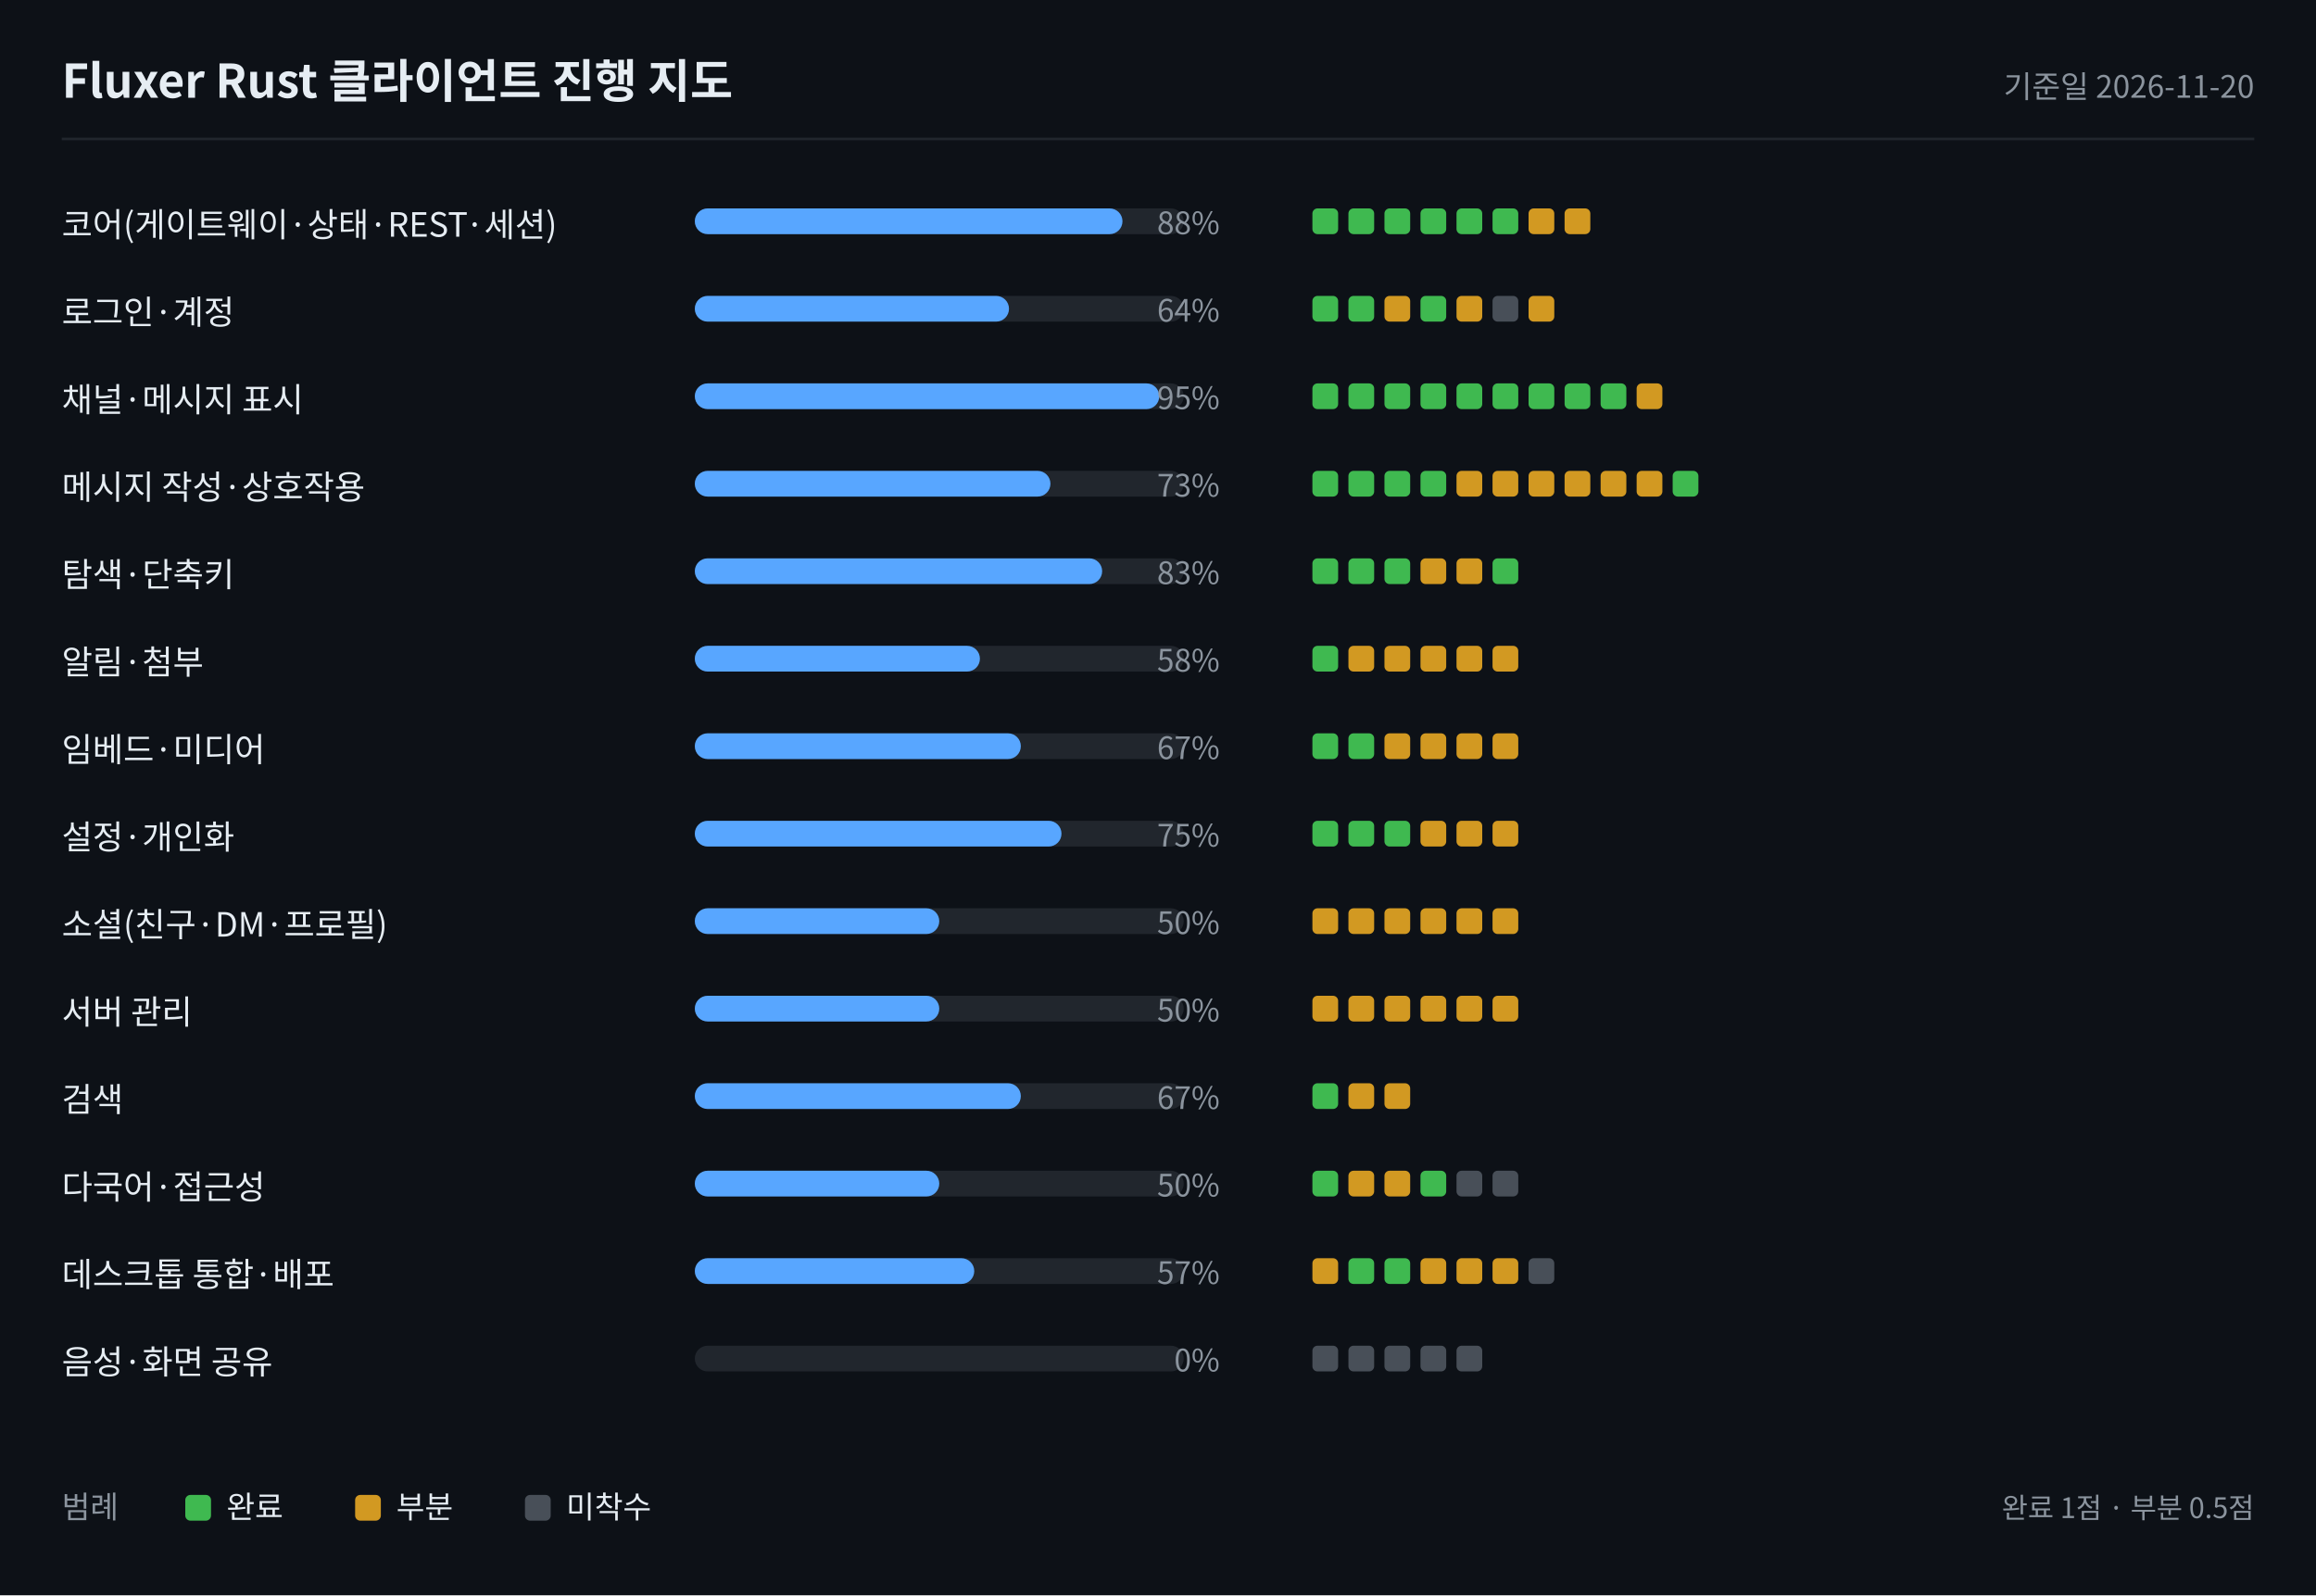
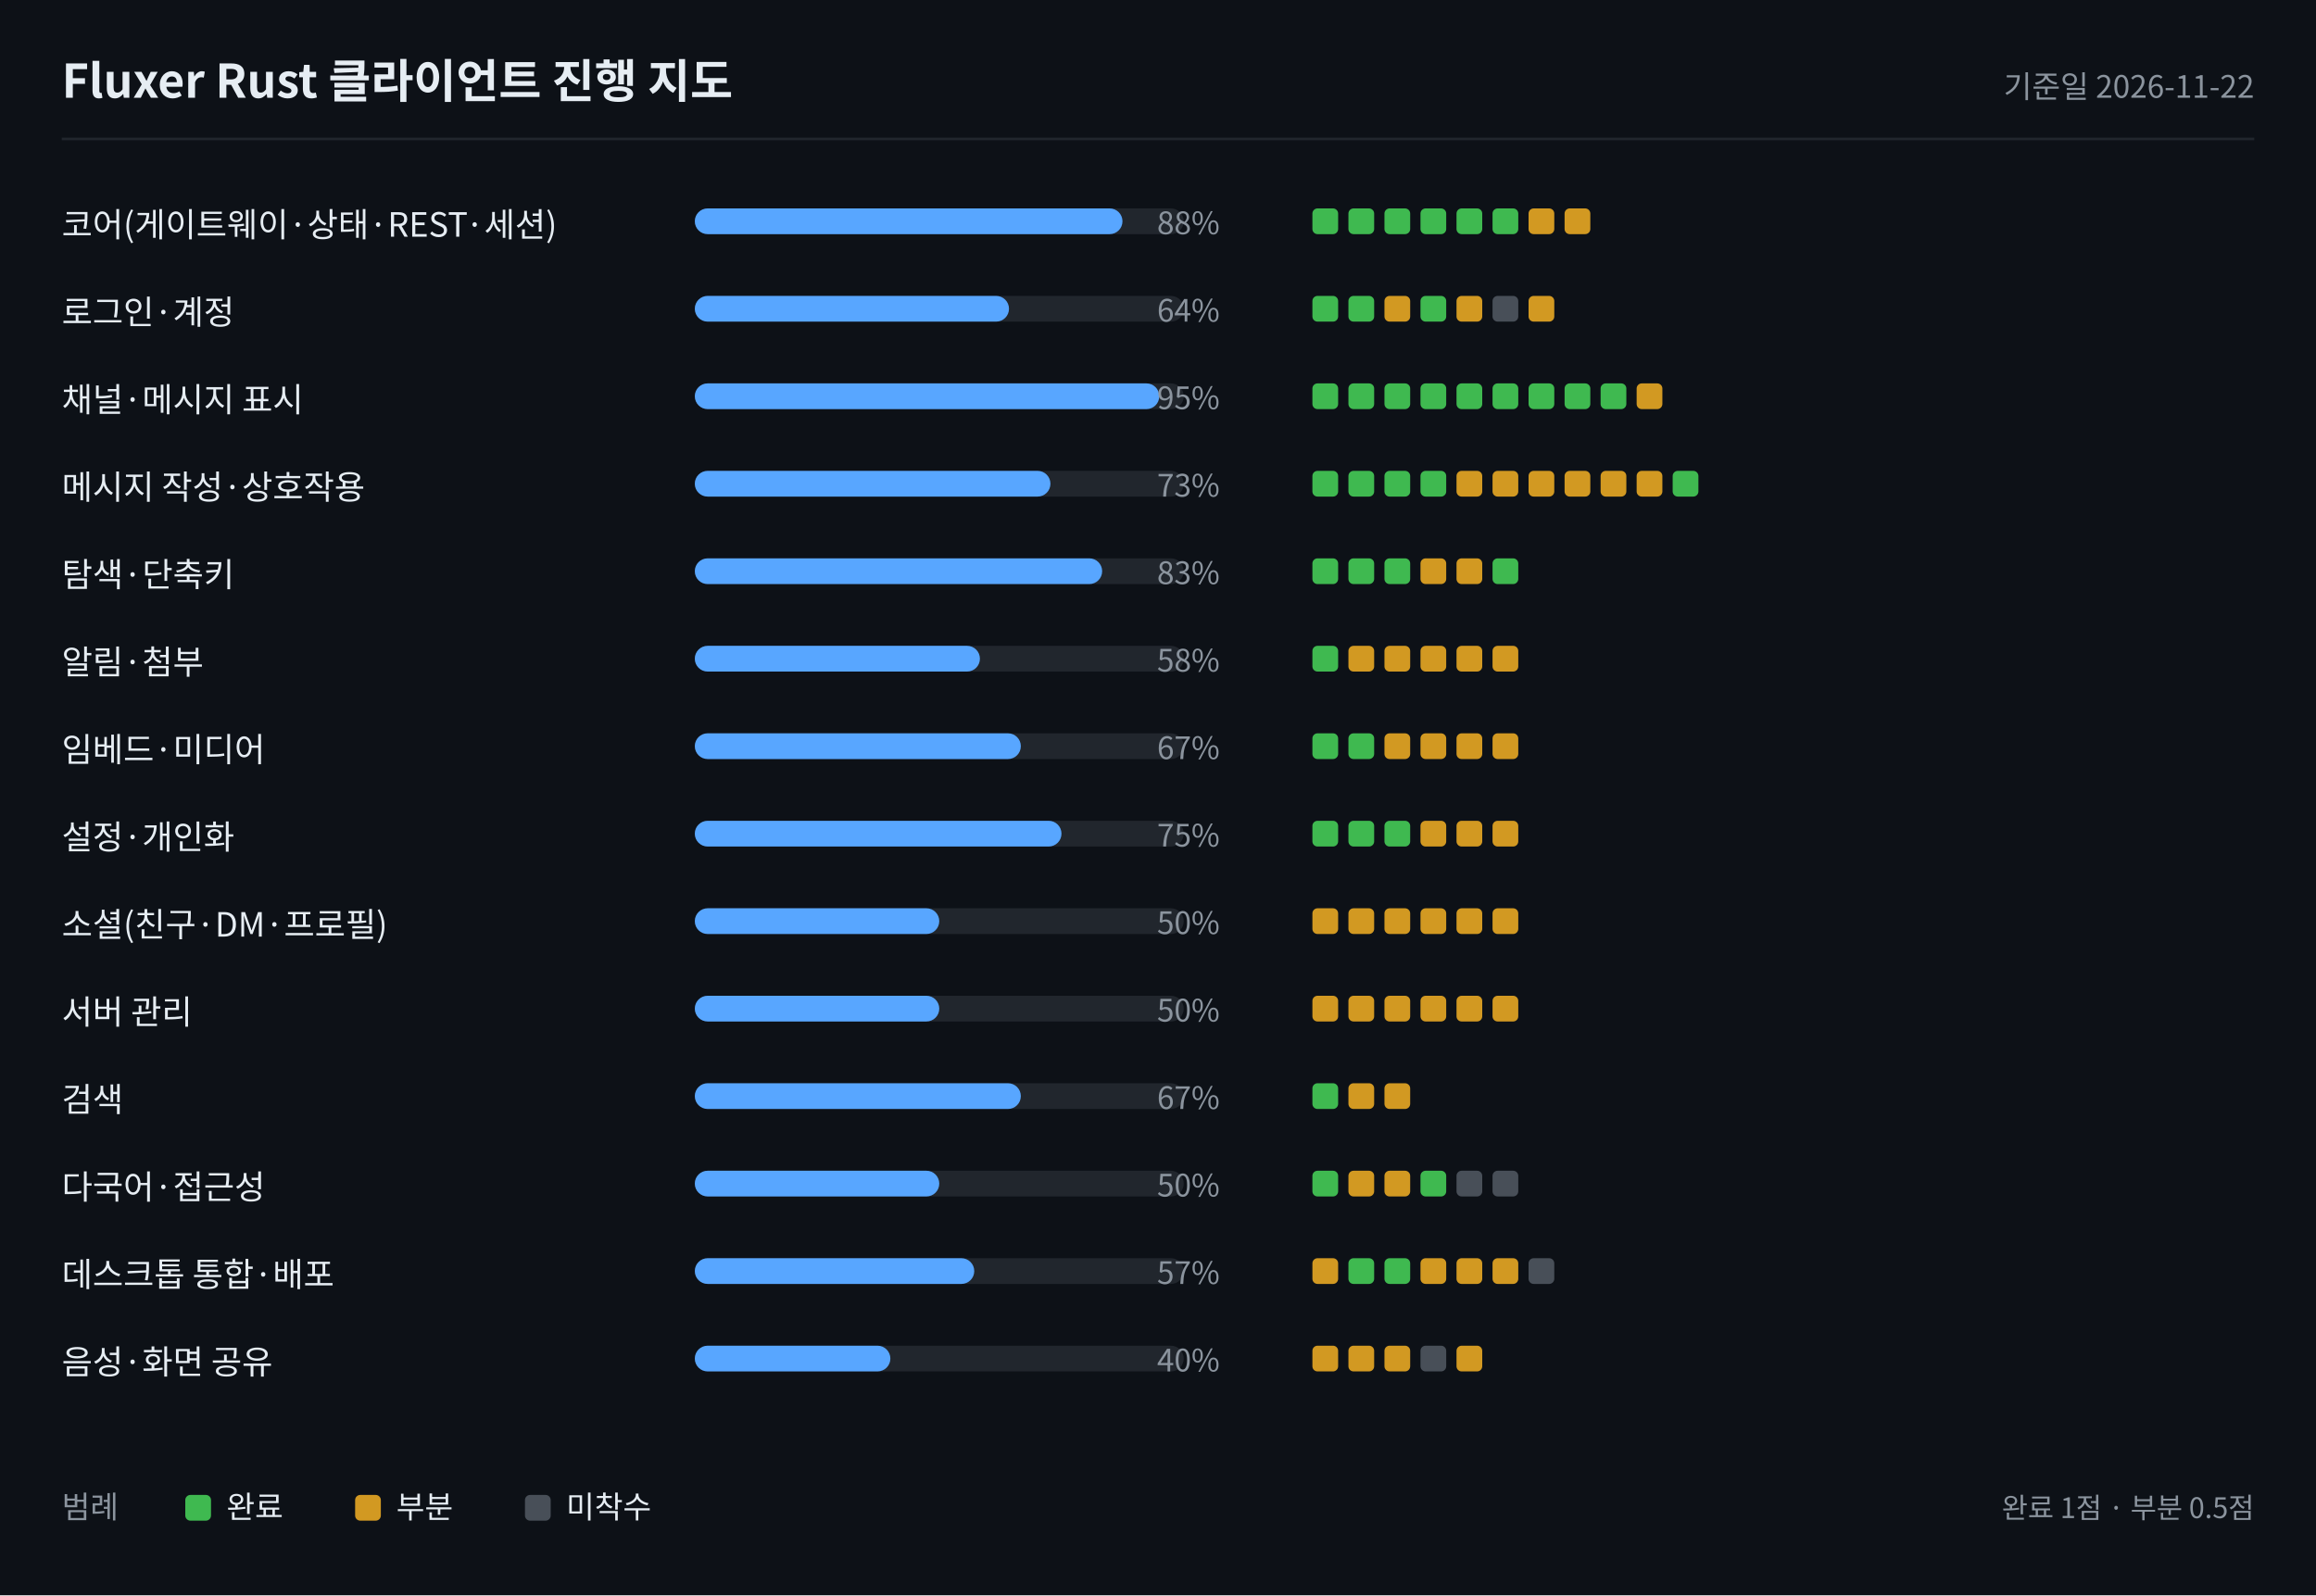
<svg xmlns="http://www.w3.org/2000/svg" width="900" height="620" viewBox="0 0 900 620" role="img" aria-label="Fluxer Rust 클라이언트 진행 지도">
  <rect width="900" height="620" fill="#0d1117" />
  <text x="24" y="38" fill="#e6edf3" font-family="Segoe UI, Malgun Gothic, Apple SD Gothic Neo, Noto Sans KR, Noto Sans CJK KR, sans-serif" font-size="18" font-weight="600">Fluxer Rust 클라이언트 진행 지도</text>
-   <text x="876" y="38" fill="#8b949e" font-family="Segoe UI, Malgun Gothic, Apple SD Gothic Neo, Noto Sans KR, Noto Sans CJK KR, sans-serif" font-size="12" text-anchor="end">기준일 2026-11-20</text>
+   <text x="876" y="38" fill="#8b949e" font-family="Segoe UI, Malgun Gothic, Apple SD Gothic Neo, Noto Sans KR, Noto Sans CJK KR, sans-serif" font-size="12" text-anchor="end">기준일 2026-11-22</text>
  <line x1="24" y1="54" x2="876" y2="54" stroke="#21262d" stroke-width="1" />
  <text x="24" y="92.0" fill="#e6edf3" font-family="Segoe UI, Malgun Gothic, Apple SD Gothic Neo, Noto Sans KR, Noto Sans CJK KR, sans-serif" font-size="13">코어(게이트웨이·상태·REST·세션)</text>
  <rect x="270" y="81.0" width="190" height="10" rx="5" fill="#21262d" />
  <rect x="270" y="81.0" width="166.2" height="10" rx="5" fill="#58a6ff" />
  <text x="474" y="91.0" fill="#8b949e" font-family="Segoe UI, Malgun Gothic, Apple SD Gothic Neo, Noto Sans KR, Noto Sans CJK KR, sans-serif" font-size="12" text-anchor="end">88%</text>
  <g>
    <rect x="510" y="81.0" width="10" height="10" rx="2" fill="#3fb950" />
  </g>
  <g>
    <rect x="524" y="81.0" width="10" height="10" rx="2" fill="#3fb950" />
  </g>
  <g>
    <rect x="538" y="81.0" width="10" height="10" rx="2" fill="#3fb950" />
  </g>
  <g>
    <rect x="552" y="81.0" width="10" height="10" rx="2" fill="#3fb950" />
  </g>
  <g>
    <rect x="566" y="81.0" width="10" height="10" rx="2" fill="#3fb950" />
  </g>
  <g>
    <rect x="580" y="81.0" width="10" height="10" rx="2" fill="#3fb950" />
  </g>
  <g>
    <rect x="594" y="81.0" width="10" height="10" rx="2" fill="#d29922" />
  </g>
  <g>
    <rect x="608" y="81.0" width="10" height="10" rx="2" fill="#d29922" />
  </g>
  <text x="24" y="126.0" fill="#e6edf3" font-family="Segoe UI, Malgun Gothic, Apple SD Gothic Neo, Noto Sans KR, Noto Sans CJK KR, sans-serif" font-size="13">로그인·계정</text>
  <rect x="270" y="115.0" width="190" height="10" rx="5" fill="#21262d" />
  <rect x="270" y="115.0" width="122.1" height="10" rx="5" fill="#58a6ff" />
  <text x="474" y="125.0" fill="#8b949e" font-family="Segoe UI, Malgun Gothic, Apple SD Gothic Neo, Noto Sans KR, Noto Sans CJK KR, sans-serif" font-size="12" text-anchor="end">64%</text>
  <g>
    <rect x="510" y="115.0" width="10" height="10" rx="2" fill="#3fb950" />
  </g>
  <g>
    <rect x="524" y="115.0" width="10" height="10" rx="2" fill="#3fb950" />
  </g>
  <g>
    <rect x="538" y="115.0" width="10" height="10" rx="2" fill="#d29922" />
  </g>
  <g>
    <rect x="552" y="115.0" width="10" height="10" rx="2" fill="#3fb950" />
  </g>
  <g>
    <rect x="566" y="115.0" width="10" height="10" rx="2" fill="#d29922" />
  </g>
  <g>
    <rect x="580" y="115.0" width="10" height="10" rx="2" fill="#484f58" />
  </g>
  <g>
    <rect x="594" y="115.0" width="10" height="10" rx="2" fill="#d29922" />
  </g>
  <text x="24" y="160.0" fill="#e6edf3" font-family="Segoe UI, Malgun Gothic, Apple SD Gothic Neo, Noto Sans KR, Noto Sans CJK KR, sans-serif" font-size="13">채널·메시지 표시</text>
  <rect x="270" y="149.0" width="190" height="10" rx="5" fill="#21262d" />
  <rect x="270" y="149.0" width="180.5" height="10" rx="5" fill="#58a6ff" />
  <text x="474" y="159.0" fill="#8b949e" font-family="Segoe UI, Malgun Gothic, Apple SD Gothic Neo, Noto Sans KR, Noto Sans CJK KR, sans-serif" font-size="12" text-anchor="end">95%</text>
  <g>
    <rect x="510" y="149.0" width="10" height="10" rx="2" fill="#3fb950" />
  </g>
  <g>
    <rect x="524" y="149.0" width="10" height="10" rx="2" fill="#3fb950" />
  </g>
  <g>
    <rect x="538" y="149.0" width="10" height="10" rx="2" fill="#3fb950" />
  </g>
  <g>
    <rect x="552" y="149.0" width="10" height="10" rx="2" fill="#3fb950" />
  </g>
  <g>
    <rect x="566" y="149.0" width="10" height="10" rx="2" fill="#3fb950" />
  </g>
  <g>
    <rect x="580" y="149.0" width="10" height="10" rx="2" fill="#3fb950" />
  </g>
  <g>
    <rect x="594" y="149.0" width="10" height="10" rx="2" fill="#3fb950" />
  </g>
  <g>
    <rect x="608" y="149.0" width="10" height="10" rx="2" fill="#3fb950" />
  </g>
  <g>
    <rect x="622" y="149.0" width="10" height="10" rx="2" fill="#3fb950" />
  </g>
  <g>
    <rect x="636" y="149.0" width="10" height="10" rx="2" fill="#d29922" />
  </g>
  <text x="24" y="194.0" fill="#e6edf3" font-family="Segoe UI, Malgun Gothic, Apple SD Gothic Neo, Noto Sans KR, Noto Sans CJK KR, sans-serif" font-size="13">메시지 작성·상호작용</text>
  <rect x="270" y="183.0" width="190" height="10" rx="5" fill="#21262d" />
  <rect x="270" y="183.0" width="138.2" height="10" rx="5" fill="#58a6ff" />
  <text x="474" y="193.0" fill="#8b949e" font-family="Segoe UI, Malgun Gothic, Apple SD Gothic Neo, Noto Sans KR, Noto Sans CJK KR, sans-serif" font-size="12" text-anchor="end">73%</text>
  <g>
    <rect x="510" y="183.0" width="10" height="10" rx="2" fill="#3fb950" />
  </g>
  <g>
    <rect x="524" y="183.0" width="10" height="10" rx="2" fill="#3fb950" />
  </g>
  <g>
    <rect x="538" y="183.0" width="10" height="10" rx="2" fill="#3fb950" />
  </g>
  <g>
    <rect x="552" y="183.0" width="10" height="10" rx="2" fill="#3fb950" />
  </g>
  <g>
    <rect x="566" y="183.0" width="10" height="10" rx="2" fill="#d29922" />
  </g>
  <g>
    <rect x="580" y="183.0" width="10" height="10" rx="2" fill="#d29922" />
  </g>
  <g>
    <rect x="594" y="183.0" width="10" height="10" rx="2" fill="#d29922" />
  </g>
  <g>
    <rect x="608" y="183.0" width="10" height="10" rx="2" fill="#d29922" />
  </g>
  <g>
    <rect x="622" y="183.0" width="10" height="10" rx="2" fill="#d29922" />
  </g>
  <g>
    <rect x="636" y="183.0" width="10" height="10" rx="2" fill="#d29922" />
  </g>
  <g>
    <rect x="650" y="183.0" width="10" height="10" rx="2" fill="#3fb950" />
  </g>
  <text x="24" y="228.0" fill="#e6edf3" font-family="Segoe UI, Malgun Gothic, Apple SD Gothic Neo, Noto Sans KR, Noto Sans CJK KR, sans-serif" font-size="13">탐색·단축키</text>
  <rect x="270" y="217.0" width="190" height="10" rx="5" fill="#21262d" />
  <rect x="270" y="217.0" width="158.3" height="10" rx="5" fill="#58a6ff" />
  <text x="474" y="227.0" fill="#8b949e" font-family="Segoe UI, Malgun Gothic, Apple SD Gothic Neo, Noto Sans KR, Noto Sans CJK KR, sans-serif" font-size="12" text-anchor="end">83%</text>
  <g>
    <rect x="510" y="217.0" width="10" height="10" rx="2" fill="#3fb950" />
  </g>
  <g>
    <rect x="524" y="217.0" width="10" height="10" rx="2" fill="#3fb950" />
  </g>
  <g>
    <rect x="538" y="217.0" width="10" height="10" rx="2" fill="#3fb950" />
  </g>
  <g>
    <rect x="552" y="217.0" width="10" height="10" rx="2" fill="#d29922" />
  </g>
  <g>
    <rect x="566" y="217.0" width="10" height="10" rx="2" fill="#d29922" />
  </g>
  <g>
    <rect x="580" y="217.0" width="10" height="10" rx="2" fill="#3fb950" />
  </g>
  <text x="24" y="262.0" fill="#e6edf3" font-family="Segoe UI, Malgun Gothic, Apple SD Gothic Neo, Noto Sans KR, Noto Sans CJK KR, sans-serif" font-size="13">알림·첨부</text>
  <rect x="270" y="251.0" width="190" height="10" rx="5" fill="#21262d" />
  <rect x="270" y="251.0" width="110.8" height="10" rx="5" fill="#58a6ff" />
  <text x="474" y="261.0" fill="#8b949e" font-family="Segoe UI, Malgun Gothic, Apple SD Gothic Neo, Noto Sans KR, Noto Sans CJK KR, sans-serif" font-size="12" text-anchor="end">58%</text>
  <g>
    <rect x="510" y="251.0" width="10" height="10" rx="2" fill="#3fb950" />
  </g>
  <g>
    <rect x="524" y="251.0" width="10" height="10" rx="2" fill="#d29922" />
  </g>
  <g>
    <rect x="538" y="251.0" width="10" height="10" rx="2" fill="#d29922" />
  </g>
  <g>
    <rect x="552" y="251.0" width="10" height="10" rx="2" fill="#d29922" />
  </g>
  <g>
    <rect x="566" y="251.0" width="10" height="10" rx="2" fill="#d29922" />
  </g>
  <g>
    <rect x="580" y="251.0" width="10" height="10" rx="2" fill="#d29922" />
  </g>
  <text x="24" y="296.0" fill="#e6edf3" font-family="Segoe UI, Malgun Gothic, Apple SD Gothic Neo, Noto Sans KR, Noto Sans CJK KR, sans-serif" font-size="13">임베드·미디어</text>
  <rect x="270" y="285.0" width="190" height="10" rx="5" fill="#21262d" />
  <rect x="270" y="285.0" width="126.7" height="10" rx="5" fill="#58a6ff" />
  <text x="474" y="295.0" fill="#8b949e" font-family="Segoe UI, Malgun Gothic, Apple SD Gothic Neo, Noto Sans KR, Noto Sans CJK KR, sans-serif" font-size="12" text-anchor="end">67%</text>
  <g>
    <rect x="510" y="285.0" width="10" height="10" rx="2" fill="#3fb950" />
  </g>
  <g>
    <rect x="524" y="285.0" width="10" height="10" rx="2" fill="#3fb950" />
  </g>
  <g>
    <rect x="538" y="285.0" width="10" height="10" rx="2" fill="#d29922" />
  </g>
  <g>
    <rect x="552" y="285.0" width="10" height="10" rx="2" fill="#d29922" />
  </g>
  <g>
    <rect x="566" y="285.0" width="10" height="10" rx="2" fill="#d29922" />
  </g>
  <g>
    <rect x="580" y="285.0" width="10" height="10" rx="2" fill="#d29922" />
  </g>
  <text x="24" y="330.0" fill="#e6edf3" font-family="Segoe UI, Malgun Gothic, Apple SD Gothic Neo, Noto Sans KR, Noto Sans CJK KR, sans-serif" font-size="13">설정·개인화</text>
  <rect x="270" y="319.0" width="190" height="10" rx="5" fill="#21262d" />
  <rect x="270" y="319.0" width="142.5" height="10" rx="5" fill="#58a6ff" />
  <text x="474" y="329.0" fill="#8b949e" font-family="Segoe UI, Malgun Gothic, Apple SD Gothic Neo, Noto Sans KR, Noto Sans CJK KR, sans-serif" font-size="12" text-anchor="end">75%</text>
  <g>
    <rect x="510" y="319.0" width="10" height="10" rx="2" fill="#3fb950" />
  </g>
  <g>
    <rect x="524" y="319.0" width="10" height="10" rx="2" fill="#3fb950" />
  </g>
  <g>
    <rect x="538" y="319.0" width="10" height="10" rx="2" fill="#3fb950" />
  </g>
  <g>
    <rect x="552" y="319.0" width="10" height="10" rx="2" fill="#d29922" />
  </g>
  <g>
    <rect x="566" y="319.0" width="10" height="10" rx="2" fill="#d29922" />
  </g>
  <g>
    <rect x="580" y="319.0" width="10" height="10" rx="2" fill="#d29922" />
  </g>
  <text x="24" y="364.0" fill="#e6edf3" font-family="Segoe UI, Malgun Gothic, Apple SD Gothic Neo, Noto Sans KR, Noto Sans CJK KR, sans-serif" font-size="13">소셜(친구·DM·프로필)</text>
  <rect x="270" y="353.0" width="190" height="10" rx="5" fill="#21262d" />
  <rect x="270" y="353.0" width="95.0" height="10" rx="5" fill="#58a6ff" />
  <text x="474" y="363.0" fill="#8b949e" font-family="Segoe UI, Malgun Gothic, Apple SD Gothic Neo, Noto Sans KR, Noto Sans CJK KR, sans-serif" font-size="12" text-anchor="end">50%</text>
  <g>
    <rect x="510" y="353.0" width="10" height="10" rx="2" fill="#d29922" />
  </g>
  <g>
    <rect x="524" y="353.0" width="10" height="10" rx="2" fill="#d29922" />
  </g>
  <g>
    <rect x="538" y="353.0" width="10" height="10" rx="2" fill="#d29922" />
  </g>
  <g>
    <rect x="552" y="353.0" width="10" height="10" rx="2" fill="#d29922" />
  </g>
  <g>
    <rect x="566" y="353.0" width="10" height="10" rx="2" fill="#d29922" />
  </g>
  <g>
    <rect x="580" y="353.0" width="10" height="10" rx="2" fill="#d29922" />
  </g>
  <text x="24" y="398.0" fill="#e6edf3" font-family="Segoe UI, Malgun Gothic, Apple SD Gothic Neo, Noto Sans KR, Noto Sans CJK KR, sans-serif" font-size="13">서버 관리</text>
  <rect x="270" y="387.0" width="190" height="10" rx="5" fill="#21262d" />
  <rect x="270" y="387.0" width="95.0" height="10" rx="5" fill="#58a6ff" />
  <text x="474" y="397.0" fill="#8b949e" font-family="Segoe UI, Malgun Gothic, Apple SD Gothic Neo, Noto Sans KR, Noto Sans CJK KR, sans-serif" font-size="12" text-anchor="end">50%</text>
  <g>
    <rect x="510" y="387.0" width="10" height="10" rx="2" fill="#d29922" />
  </g>
  <g>
    <rect x="524" y="387.0" width="10" height="10" rx="2" fill="#d29922" />
  </g>
  <g>
    <rect x="538" y="387.0" width="10" height="10" rx="2" fill="#d29922" />
  </g>
  <g>
    <rect x="552" y="387.0" width="10" height="10" rx="2" fill="#d29922" />
  </g>
  <g>
    <rect x="566" y="387.0" width="10" height="10" rx="2" fill="#d29922" />
  </g>
  <g>
    <rect x="580" y="387.0" width="10" height="10" rx="2" fill="#d29922" />
  </g>
  <text x="24" y="432.0" fill="#e6edf3" font-family="Segoe UI, Malgun Gothic, Apple SD Gothic Neo, Noto Sans KR, Noto Sans CJK KR, sans-serif" font-size="13">검색</text>
  <rect x="270" y="421.0" width="190" height="10" rx="5" fill="#21262d" />
  <rect x="270" y="421.0" width="126.7" height="10" rx="5" fill="#58a6ff" />
  <text x="474" y="431.0" fill="#8b949e" font-family="Segoe UI, Malgun Gothic, Apple SD Gothic Neo, Noto Sans KR, Noto Sans CJK KR, sans-serif" font-size="12" text-anchor="end">67%</text>
  <g>
    <rect x="510" y="421.0" width="10" height="10" rx="2" fill="#3fb950" />
  </g>
  <g>
    <rect x="524" y="421.0" width="10" height="10" rx="2" fill="#d29922" />
  </g>
  <g>
    <rect x="538" y="421.0" width="10" height="10" rx="2" fill="#d29922" />
  </g>
  <text x="24" y="466.0" fill="#e6edf3" font-family="Segoe UI, Malgun Gothic, Apple SD Gothic Neo, Noto Sans KR, Noto Sans CJK KR, sans-serif" font-size="13">다국어·접근성</text>
  <rect x="270" y="455.0" width="190" height="10" rx="5" fill="#21262d" />
  <rect x="270" y="455.0" width="95.0" height="10" rx="5" fill="#58a6ff" />
  <text x="474" y="465.0" fill="#8b949e" font-family="Segoe UI, Malgun Gothic, Apple SD Gothic Neo, Noto Sans KR, Noto Sans CJK KR, sans-serif" font-size="12" text-anchor="end">50%</text>
  <g>
    <rect x="510" y="455.0" width="10" height="10" rx="2" fill="#3fb950" />
  </g>
  <g>
    <rect x="524" y="455.0" width="10" height="10" rx="2" fill="#d29922" />
  </g>
  <g>
    <rect x="538" y="455.0" width="10" height="10" rx="2" fill="#d29922" />
  </g>
  <g>
    <rect x="552" y="455.0" width="10" height="10" rx="2" fill="#3fb950" />
  </g>
  <g>
    <rect x="566" y="455.0" width="10" height="10" rx="2" fill="#484f58" />
  </g>
  <g>
    <rect x="580" y="455.0" width="10" height="10" rx="2" fill="#484f58" />
  </g>
  <text x="24" y="500.0" fill="#e6edf3" font-family="Segoe UI, Malgun Gothic, Apple SD Gothic Neo, Noto Sans KR, Noto Sans CJK KR, sans-serif" font-size="13">데스크톱 통합·배포</text>
  <rect x="270" y="489.0" width="190" height="10" rx="5" fill="#21262d" />
  <rect x="270" y="489.0" width="108.6" height="10" rx="5" fill="#58a6ff" />
  <text x="474" y="499.0" fill="#8b949e" font-family="Segoe UI, Malgun Gothic, Apple SD Gothic Neo, Noto Sans KR, Noto Sans CJK KR, sans-serif" font-size="12" text-anchor="end">57%</text>
  <g>
    <rect x="510" y="489.0" width="10" height="10" rx="2" fill="#d29922" />
  </g>
  <g>
    <rect x="524" y="489.0" width="10" height="10" rx="2" fill="#3fb950" />
  </g>
  <g>
    <rect x="538" y="489.0" width="10" height="10" rx="2" fill="#3fb950" />
  </g>
  <g>
    <rect x="552" y="489.0" width="10" height="10" rx="2" fill="#d29922" />
  </g>
  <g>
    <rect x="566" y="489.0" width="10" height="10" rx="2" fill="#d29922" />
  </g>
  <g>
    <rect x="580" y="489.0" width="10" height="10" rx="2" fill="#d29922" />
  </g>
  <g>
    <rect x="594" y="489.0" width="10" height="10" rx="2" fill="#484f58" />
  </g>
  <text x="24" y="534.0" fill="#e6edf3" font-family="Segoe UI, Malgun Gothic, Apple SD Gothic Neo, Noto Sans KR, Noto Sans CJK KR, sans-serif" font-size="13">음성·화면 공유</text>
  <rect x="270" y="523.0" width="190" height="10" rx="5" fill="#21262d" />
-   <text x="474" y="533.0" fill="#8b949e" font-family="Segoe UI, Malgun Gothic, Apple SD Gothic Neo, Noto Sans KR, Noto Sans CJK KR, sans-serif" font-size="12" text-anchor="end">0%</text>
-   <g>
-     <rect x="510" y="523.0" width="10" height="10" rx="2" fill="#484f58" />
-   </g>
-   <g>
-     <rect x="524" y="523.0" width="10" height="10" rx="2" fill="#484f58" />
-   </g>
-   <g>
-     <rect x="538" y="523.0" width="10" height="10" rx="2" fill="#484f58" />
+   <rect x="270" y="523.0" width="76.0" height="10" rx="5" fill="#58a6ff" />
+   <text x="474" y="533.0" fill="#8b949e" font-family="Segoe UI, Malgun Gothic, Apple SD Gothic Neo, Noto Sans KR, Noto Sans CJK KR, sans-serif" font-size="12" text-anchor="end">40%</text>
+   <g>
+     <rect x="510" y="523.0" width="10" height="10" rx="2" fill="#d29922" />
+   </g>
+   <g>
+     <rect x="524" y="523.0" width="10" height="10" rx="2" fill="#d29922" />
+   </g>
+   <g>
+     <rect x="538" y="523.0" width="10" height="10" rx="2" fill="#d29922" />
  </g>
  <g>
    <rect x="552" y="523.0" width="10" height="10" rx="2" fill="#484f58" />
  </g>
  <g>
-     <rect x="566" y="523.0" width="10" height="10" rx="2" fill="#484f58" />
+     <rect x="566" y="523.0" width="10" height="10" rx="2" fill="#d29922" />
  </g>
  <text x="24" y="590.0" fill="#8b949e" font-family="Segoe UI, Malgun Gothic, Apple SD Gothic Neo, Noto Sans KR, Noto Sans CJK KR, sans-serif" font-size="12">범례</text>
  <rect x="72" y="581.0" width="10" height="10" rx="2" fill="#3fb950" />
  <text x="88" y="590.0" fill="#e6edf3" font-family="Segoe UI, Malgun Gothic, Apple SD Gothic Neo, Noto Sans KR, Noto Sans CJK KR, sans-serif" font-size="12">완료</text>
  <rect x="138" y="581.0" width="10" height="10" rx="2" fill="#d29922" />
  <text x="154" y="590.0" fill="#e6edf3" font-family="Segoe UI, Malgun Gothic, Apple SD Gothic Neo, Noto Sans KR, Noto Sans CJK KR, sans-serif" font-size="12">부분</text>
  <rect x="204" y="581.0" width="10" height="10" rx="2" fill="#484f58" />
  <text x="220" y="590.0" fill="#e6edf3" font-family="Segoe UI, Malgun Gothic, Apple SD Gothic Neo, Noto Sans KR, Noto Sans CJK KR, sans-serif" font-size="12">미착수</text>
  <text x="876" y="590.0" fill="#8b949e" font-family="Segoe UI, Malgun Gothic, Apple SD Gothic Neo, Noto Sans KR, Noto Sans CJK KR, sans-serif" font-size="11" text-anchor="end">완료 1점 · 부분 0.5점</text>
</svg>
